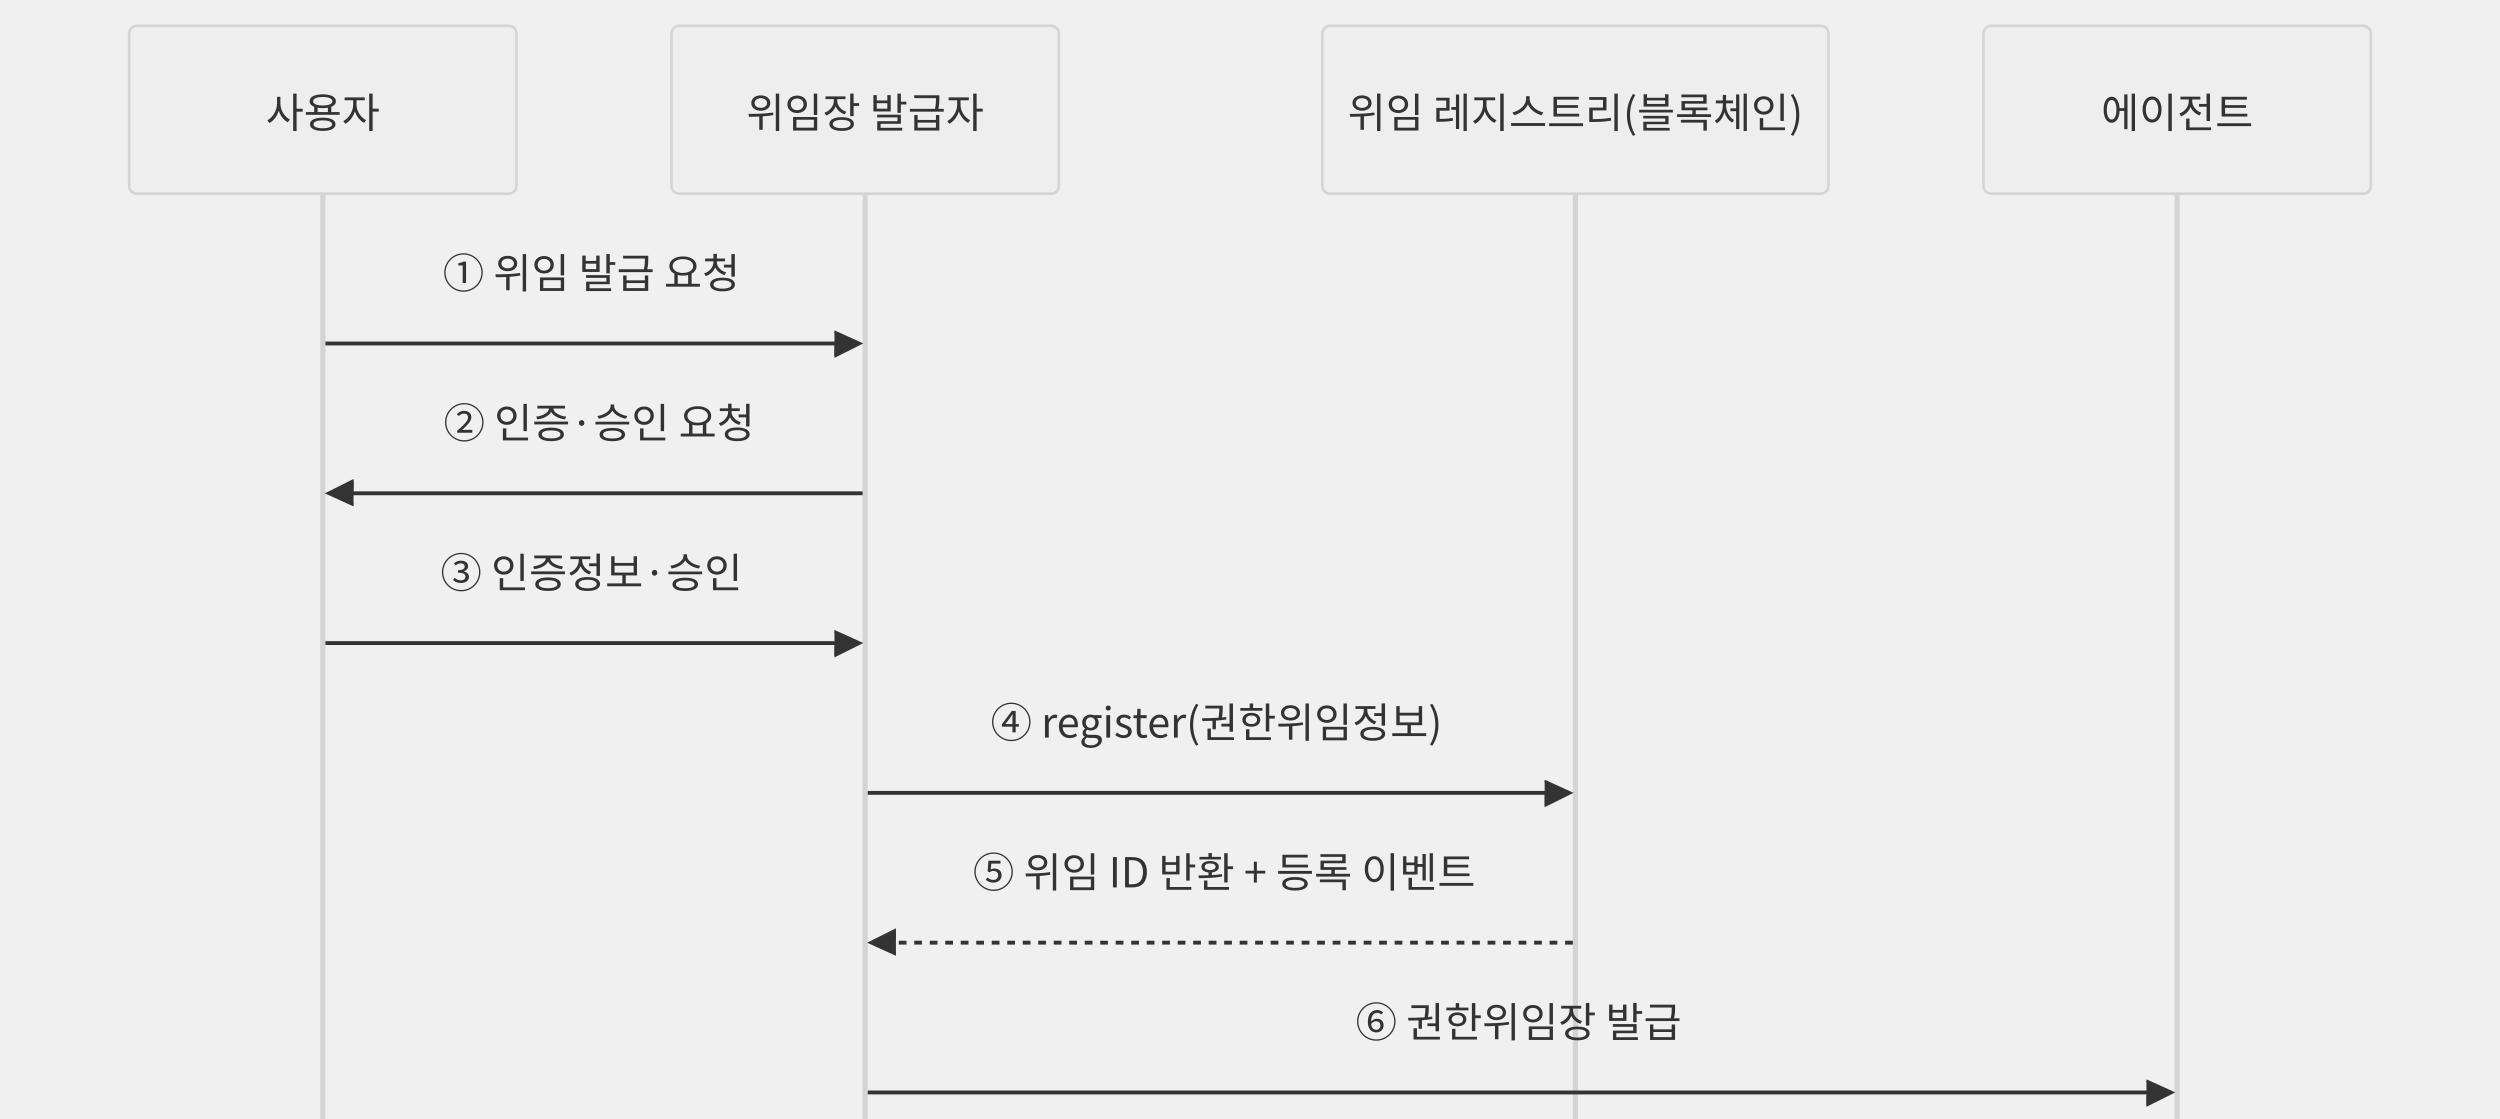
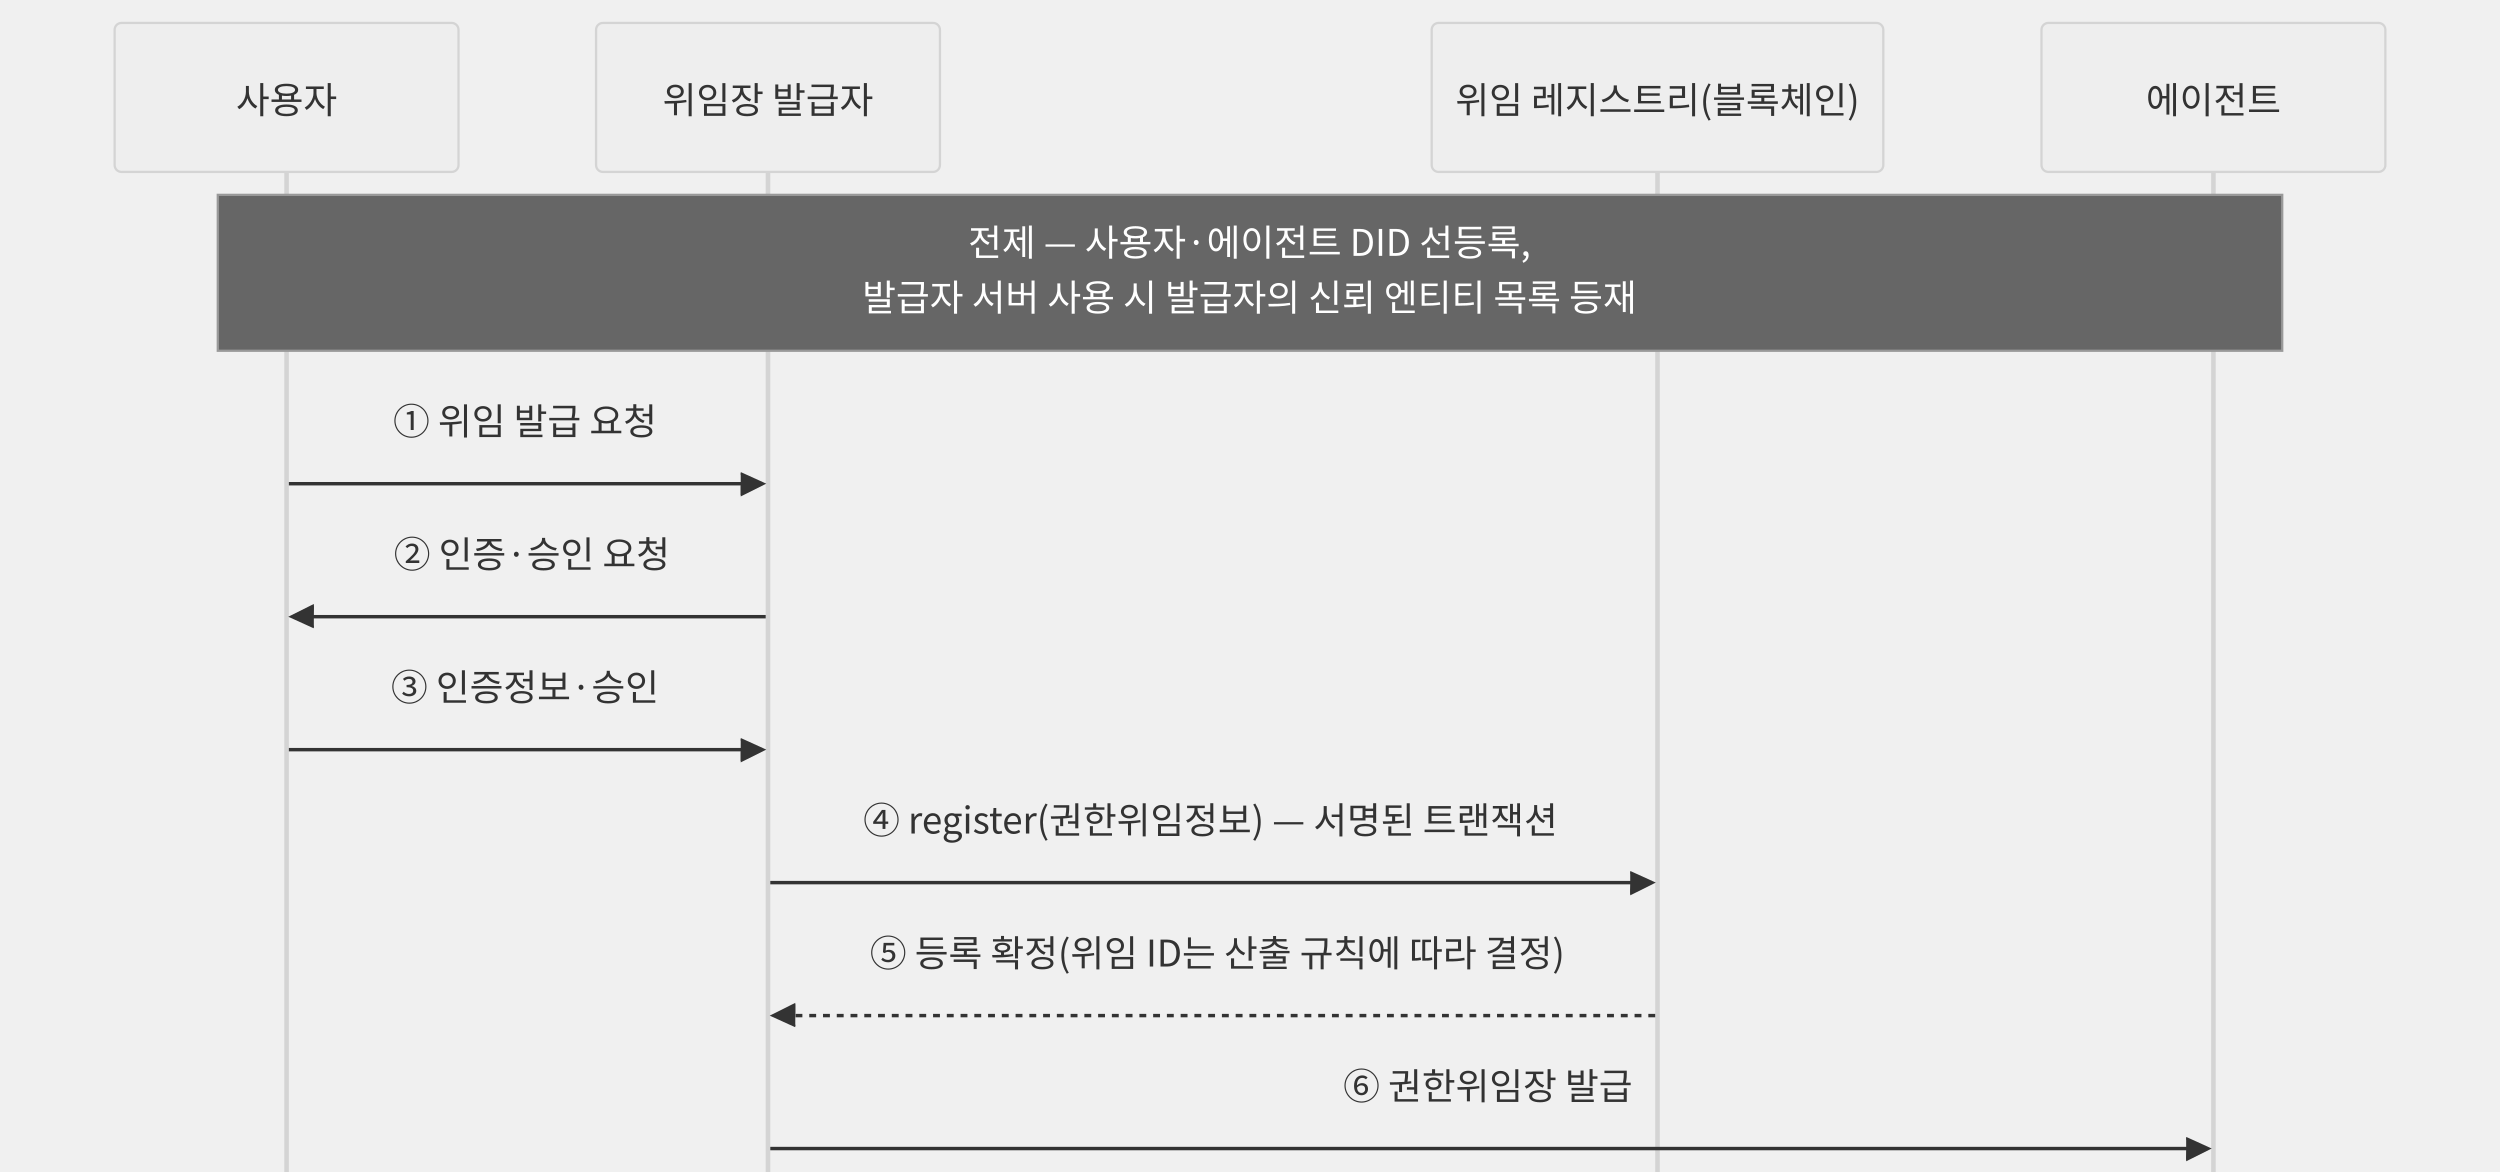
- <svg xmlns="http://www.w3.org/2000/svg" id="my-svg" width="100%" style="max-width: 968px; background-color: white;" viewBox="-50 -10 968 433" role="graphics-document document" aria-roledescription="sequence">
+ <svg xmlns="http://www.w3.org/2000/svg" id="my-svg" width="100%" style="max-width: 1090.5px; background-color: white;" viewBox="-50 -10 1090.5 511" role="graphics-document document" aria-roledescription="sequence">
  <g>
-     <line id="actor3" x1="793" y1="65" x2="793" y2="2000" class="actor-line 200" stroke-width="0.5px" stroke="#999" name="AG" data-et="life-line" data-id="AG" />
+     <line id="actor3" x1="915.5" y1="65" x2="915.5" y2="2000" class="actor-line 200" stroke-width="0.5px" stroke="#999" name="AG" data-et="life-line" data-id="AG" />
    <g id="root-3" data-et="participant" data-type="participant" data-id="AG">
-       <rect x="718" y="0" fill="#eaeaea" stroke="#666" width="150" height="65" name="AG" rx="3" ry="3" class="actor actor-top" />
-       <text x="793" y="32.5" dominant-baseline="central" alignment-baseline="central" class="actor actor-box" style="text-anchor: middle; font-size: 16px; font-weight: 400; font-family: &quot;Noto Sans CJK KR&quot;, sans-serif;">
-         <tspan x="793" dy="0">에이전트</tspan>
+       <rect x="840.5" y="0" fill="#eaeaea" stroke="#666" width="150" height="65" name="AG" rx="3" ry="3" class="actor actor-top" />
+       <text x="915.5" y="32.5" dominant-baseline="central" alignment-baseline="central" class="actor actor-box" style="text-anchor: middle; font-size: 16px; font-weight: 400; font-family: &quot;Noto Sans CJK KR&quot;, sans-serif;">
+         <tspan x="915.5" dy="0">에이전트</tspan>
      </text>
    </g>
  </g>
  <g>
-     <line id="actor2" x1="560" y1="65" x2="560" y2="2000" class="actor-line 200" stroke-width="0.5px" stroke="#999" name="REG" data-et="life-line" data-id="REG" />
+     <line id="actor2" x1="673" y1="65" x2="673" y2="2000" class="actor-line 200" stroke-width="0.5px" stroke="#999" name="REG" data-et="life-line" data-id="REG" />
    <g id="root-2" data-et="participant" data-type="participant" data-id="REG">
-       <rect x="462" y="0" fill="#eaeaea" stroke="#666" width="196" height="65" name="REG" rx="3" ry="3" class="actor actor-top" />
-       <text x="560" y="32.5" dominant-baseline="central" alignment-baseline="central" class="actor actor-box" style="text-anchor: middle; font-size: 16px; font-weight: 400; font-family: &quot;Noto Sans CJK KR&quot;, sans-serif;">
-         <tspan x="560" dy="0">위임 레지스트리(블록체인)</tspan>
+       <rect x="574.5" y="0" fill="#eaeaea" stroke="#666" width="197" height="65" name="REG" rx="3" ry="3" class="actor actor-top" />
+       <text x="673" y="32.5" dominant-baseline="central" alignment-baseline="central" class="actor actor-box" style="text-anchor: middle; font-size: 16px; font-weight: 400; font-family: &quot;Noto Sans CJK KR&quot;, sans-serif;">
+         <tspan x="673" dy="0">위임 레지스트리(블록체인)</tspan>
      </text>
    </g>
  </g>
  <g>
    <line id="actor1" x1="285" y1="65" x2="285" y2="2000" class="actor-line 200" stroke-width="0.5px" stroke="#999" name="ISS" data-et="life-line" data-id="ISS" />
    <g id="root-1" data-et="participant" data-type="participant" data-id="ISS">
      <rect x="210" y="0" fill="#eaeaea" stroke="#666" width="150" height="65" name="ISS" rx="3" ry="3" class="actor actor-top" />
      <text x="285" y="32.5" dominant-baseline="central" alignment-baseline="central" class="actor actor-box" style="text-anchor: middle; font-size: 16px; font-weight: 400; font-family: &quot;Noto Sans CJK KR&quot;, sans-serif;">
        <tspan x="285" dy="0">위임장 발급자</tspan>
      </text>
    </g>
  </g>
  <g>
    <line id="actor0" x1="75" y1="65" x2="75" y2="2000" class="actor-line 200" stroke-width="0.5px" stroke="#999" name="U" data-et="life-line" data-id="U" />
    <g id="root-0" data-et="participant" data-type="participant" data-id="U">
      <rect x="0" y="0" fill="#eaeaea" stroke="#666" width="150" height="65" name="U" rx="3" ry="3" class="actor actor-top" />
      <text x="75" y="32.5" dominant-baseline="central" alignment-baseline="central" class="actor actor-box" style="text-anchor: middle; font-size: 16px; font-weight: 400; font-family: &quot;Noto Sans CJK KR&quot;, sans-serif;">
        <tspan x="75" dy="0">사용자</tspan>
      </text>
    </g>
  </g>
-   <style>#my-svg{font-family:Noto Sans CJK KR,sans-serif;font-size:15px;fill:#000000;}@keyframes edge-animation-frame{from{stroke-dashoffset:0;}}@keyframes dash{to{stroke-dashoffset:0;}}#my-svg .edge-animation-slow{stroke-dasharray:9,5!important;stroke-dashoffset:900;animation:dash 50s linear infinite;stroke-linecap:round;}#my-svg .edge-animation-fast{stroke-dasharray:9,5!important;stroke-dashoffset:900;animation:dash 20s linear infinite;stroke-linecap:round;}#my-svg .error-icon{fill:#552222;}#my-svg .error-text{fill:#552222;stroke:#552222;}#my-svg .edge-thickness-normal{stroke-width:1px;}#my-svg .edge-thickness-thick{stroke-width:3.5px;}#my-svg .edge-pattern-solid{stroke-dasharray:0;}#my-svg .edge-thickness-invisible{stroke-width:0;fill:none;}#my-svg .edge-pattern-dashed{stroke-dasharray:3;}#my-svg .edge-pattern-dotted{stroke-dasharray:2;}#my-svg .marker{fill:#333333;stroke:#333333;}#my-svg .marker.cross{stroke:#333333;}#my-svg svg{font-family:Noto Sans CJK KR,sans-serif;font-size:15px;}#my-svg p{margin:0;}#my-svg .actor{stroke:hsl(0, 0%, 83%);fill:#eee;stroke-width:1;}#my-svg rect.actor.outer-path[data-look="neo"]{filter:drop-shadow( 1px 2px 2px rgba(185,185,185,1));}#my-svg rect.note[data-look="neo"]{stroke:#999;fill:#666;filter:drop-shadow( 1px 2px 2px rgba(185,185,185,1));}#my-svg text.actor&gt;tspan{fill:#333;stroke:none;}#my-svg .actor-line{stroke:hsl(0, 0%, 83%);}#my-svg .innerArc{stroke-width:1.5;stroke-dasharray:none;}#my-svg .messageLine0{stroke-width:1.5;stroke-dasharray:none;stroke:#333;}#my-svg .messageLine1{stroke-width:1.5;stroke-dasharray:2,2;stroke:#333;}#my-svg [id$="-arrowhead"] path{fill:#333;stroke:#333;}#my-svg .sequenceNumber{fill:white;}#my-svg [id$="-sequencenumber"]{fill:#333;}#my-svg [id$="-crosshead"] path{fill:#333;stroke:#333;}#my-svg .messageText{fill:#333;stroke:none;}#my-svg .labelBox{stroke:hsl(0, 0%, 83%);fill:#eee;filter:none;}#my-svg .labelText,#my-svg .labelText&gt;tspan{fill:#333;stroke:none;}#my-svg .loopText,#my-svg .loopText&gt;tspan{fill:#333;stroke:none;}#my-svg .sectionTitle,#my-svg .sectionTitle&gt;tspan{fill:#333;stroke:none;}#my-svg .loopLine{stroke-width:2px;stroke-dasharray:2,2;stroke:hsl(0, 0%, 83%);fill:hsl(0, 0%, 83%);}#my-svg .note{stroke:#999;fill:#666;}#my-svg .noteText,#my-svg .noteText&gt;tspan{fill:#fff;stroke:none;font-weight:normal;}#my-svg .activation0{fill:#f4f4f4;stroke:#666;}#my-svg .activation1{fill:#f4f4f4;stroke:#666;}#my-svg .activation2{fill:#f4f4f4;stroke:#666;}#my-svg .actorPopupMenu{position:absolute;}#my-svg .actorPopupMenuPanel{position:absolute;fill:#eee;box-shadow:0px 8px 16px 0px rgba(0,0,0,0.2);filter:drop-shadow(3px 5px 2px rgb(0 0 0 / 0.4));}#my-svg .actor-man circle,#my-svg line{fill:#eee;stroke-width:2px;}#my-svg g rect.rect{filter:drop-shadow( 1px 2px 2px rgba(185,185,185,1));stroke:#999;}#my-svg .node .neo-node{stroke:#999;}#my-svg [data-look="neo"].node rect,#my-svg [data-look="neo"].cluster rect,#my-svg [data-look="neo"].node polygon{stroke:url(#my-svg-gradient);filter:drop-shadow( 1px 2px 2px rgba(185,185,185,1));}#my-svg [data-look="neo"].node path{stroke:url(#my-svg-gradient);stroke-width:1px;}#my-svg [data-look="neo"].node .outer-path{filter:drop-shadow( 1px 2px 2px rgba(185,185,185,1));}#my-svg [data-look="neo"].node .neo-line path{stroke:#999;filter:none;}#my-svg [data-look="neo"].node circle{stroke:url(#my-svg-gradient);filter:drop-shadow( 1px 2px 2px rgba(185,185,185,1));}#my-svg [data-look="neo"].node circle .state-start{fill:#000000;}#my-svg [data-look="neo"].icon-shape .icon{fill:url(#my-svg-gradient);filter:drop-shadow( 1px 2px 2px rgba(185,185,185,1));}#my-svg [data-look="neo"].icon-shape .icon-neo path{stroke:url(#my-svg-gradient);filter:drop-shadow( 1px 2px 2px rgba(185,185,185,1));}#my-svg :root{--mermaid-font-family:Noto Sans CJK KR,sans-serif;}</style>
+   <style>#my-svg{font-family:Noto Sans CJK KR,sans-serif;font-size:15px;fill:#000000;}@keyframes edge-animation-frame{from{stroke-dashoffset:0;}}@keyframes dash{to{stroke-dashoffset:0;}}#my-svg .edge-animation-slow{stroke-dasharray:9,5!important;stroke-dashoffset:900;animation:dash 50s linear infinite;stroke-linecap:round;}#my-svg .edge-animation-fast{stroke-dasharray:9,5!important;stroke-dashoffset:900;animation:dash 20s linear infinite;stroke-linecap:round;}#my-svg .error-icon{fill:#552222;}#my-svg .error-text{fill:#552222;stroke:#552222;}#my-svg .edge-thickness-normal{stroke-width:1px;}#my-svg .edge-thickness-thick{stroke-width:3.5px;}#my-svg .edge-pattern-solid{stroke-dasharray:0;}#my-svg .edge-thickness-invisible{stroke-width:0;fill:none;}#my-svg .edge-pattern-dashed{stroke-dasharray:3;}#my-svg .edge-pattern-dotted{stroke-dasharray:2;}#my-svg .marker{fill:#333333;stroke:#333333;}#my-svg .marker.cross{stroke:#333333;}#my-svg svg{font-family:Noto Sans CJK KR,sans-serif;font-size:15px;}#my-svg p{margin:0;}#my-svg .actor{stroke:hsl(0, 0%, 83%);fill:#eee;stroke-width:1;}#my-svg rect.actor.outer-path[data-look="neo"]{filter:drop-shadow( 1px 2px 2px rgba(185,185,185,1));}#my-svg rect.note[data-look="neo"]{stroke:#999;fill:#666;filter:drop-shadow( 1px 2px 2px rgba(185,185,185,1));}#my-svg text.actor&gt;tspan{fill:#333;stroke:none;}#my-svg .actor-line{stroke:hsl(0, 0%, 83%);}#my-svg .innerArc{stroke-width:1.5;stroke-dasharray:none;}#my-svg .messageLine0{stroke-width:1.5;stroke-dasharray:none;stroke:#333;}#my-svg .messageLine1{stroke-width:1.5;stroke-dasharray:2,2;stroke:#333;}#my-svg [id$="-arrowhead"] path{fill:#333;stroke:#333;}#my-svg .sequenceNumber{fill:white;}#my-svg [id$="-sequencenumber"]{fill:#333;}#my-svg [id$="-crosshead"] path{fill:#333;stroke:#333;}#my-svg .messageText{fill:#333;stroke:none;}#my-svg .labelBox{stroke:hsl(0, 0%, 83%);fill:#eee;filter:none;}#my-svg .labelText,#my-svg .labelText&gt;tspan{fill:#333;stroke:none;}#my-svg .loopText,#my-svg .loopText&gt;tspan{fill:#333;stroke:none;}#my-svg .sectionTitle,#my-svg .sectionTitle&gt;tspan{fill:#333;stroke:none;}#my-svg .loopLine{stroke-width:2px;stroke-dasharray:2,2;stroke:hsl(0, 0%, 83%);fill:hsl(0, 0%, 83%);}#my-svg .note{stroke:#999;fill:#666;}#my-svg .noteText,#my-svg .noteText&gt;tspan{fill:#fff;stroke:none;font-weight:normal;}#my-svg .activation0{fill:#f4f4f4;stroke:#666;}#my-svg .activation1{fill:#f4f4f4;stroke:#666;}#my-svg .activation2{fill:#f4f4f4;stroke:#666;}#my-svg .actorPopupMenu{position:absolute;}#my-svg .actorPopupMenuPanel{position:absolute;fill:#eee;box-shadow:0px 8px 16px 0px rgba(0,0,0,0.2);filter:drop-shadow(3px 5px 2px rgb(0 0 0 / 0.4));}#my-svg .actor-man circle,#my-svg line{fill:#eee;stroke-width:2px;}#my-svg g rect.rect{filter:drop-shadow( 1px 2px 2px rgba(185,185,185,1));stroke:#999;}#my-svg .node .neo-node{stroke:#999;}#my-svg [data-look="neo"].node rect,#my-svg [data-look="neo"].cluster rect,#my-svg [data-look="neo"].node polygon{stroke:url(#my-svg-gradient);filter:drop-shadow( 1px 2px 2px rgba(185,185,185,1));}#my-svg [data-look="neo"].swimlane.cluster rect{filter:none;}#my-svg [data-look="neo"].node path{stroke:url(#my-svg-gradient);stroke-width:1px;}#my-svg [data-look="neo"].node .outer-path{filter:drop-shadow( 1px 2px 2px rgba(185,185,185,1));}#my-svg [data-look="neo"].node .neo-line path{stroke:#999;filter:none;}#my-svg [data-look="neo"].node circle{stroke:url(#my-svg-gradient);filter:drop-shadow( 1px 2px 2px rgba(185,185,185,1));}#my-svg [data-look="neo"].node circle .state-start{fill:#000000;}#my-svg [data-look="neo"].icon-shape .icon{fill:url(#my-svg-gradient);filter:drop-shadow( 1px 2px 2px rgba(185,185,185,1));}#my-svg [data-look="neo"].icon-shape .icon-neo path{stroke:url(#my-svg-gradient);filter:drop-shadow( 1px 2px 2px rgba(185,185,185,1));}#my-svg :root{--mermaid-font-family:Noto Sans CJK KR,sans-serif;}</style>
  <g />
  <defs>
    <symbol id="my-svg-computer" width="24" height="24">
      <path transform="scale(.5)" d="M2 2v13h20v-13h-20zm18 11h-16v-9h16v9zm-10.228 6l.466-1h3.524l.467 1h-4.457zm14.228 3h-24l2-6h2.104l-1.33 4h18.45l-1.297-4h2.073l2 6zm-5-10h-14v-7h14v7z" />
    </symbol>
  </defs>
  <defs>
    <symbol id="my-svg-database" fill-rule="evenodd" clip-rule="evenodd">
      <path transform="scale(.5)" d="M12.258.001l.256.004.255.005.253.008.251.01.249.012.247.015.246.016.242.019.241.02.239.023.236.024.233.027.231.028.229.031.225.032.223.034.22.036.217.038.214.04.211.041.208.043.205.045.201.046.198.048.194.05.191.051.187.053.183.054.18.056.175.057.172.059.168.06.163.061.16.063.155.064.15.066.074.033.073.033.071.034.07.034.069.035.068.035.067.035.066.035.064.036.064.036.062.036.06.036.06.037.058.037.058.037.055.038.055.038.053.038.052.038.051.039.05.039.048.039.047.039.045.04.044.04.043.04.041.04.04.041.039.041.037.041.036.041.034.041.033.042.032.042.03.042.029.042.027.042.026.043.024.043.023.043.021.043.02.043.018.044.017.043.015.044.013.044.012.044.011.045.009.044.007.045.006.045.004.045.002.045.001.045v17l-.001.045-.002.045-.004.045-.006.045-.007.045-.009.044-.011.045-.012.044-.013.044-.015.044-.017.043-.018.044-.02.043-.021.043-.023.043-.024.043-.026.043-.027.042-.029.042-.03.042-.032.042-.033.042-.034.041-.036.041-.037.041-.039.041-.04.041-.041.04-.043.04-.044.04-.045.04-.047.039-.048.039-.05.039-.051.039-.052.038-.053.038-.055.038-.055.038-.058.037-.058.037-.06.037-.06.036-.062.036-.064.036-.064.036-.066.035-.067.035-.068.035-.069.035-.07.034-.071.034-.073.033-.074.033-.15.066-.155.064-.16.063-.163.061-.168.06-.172.059-.175.057-.18.056-.183.054-.187.053-.191.051-.194.05-.198.048-.201.046-.205.045-.208.043-.211.041-.214.04-.217.038-.22.036-.223.034-.225.032-.229.031-.231.028-.233.027-.236.024-.239.023-.241.02-.242.019-.246.016-.247.015-.249.012-.251.01-.253.008-.255.005-.256.004-.258.001-.258-.001-.256-.004-.255-.005-.253-.008-.251-.01-.249-.012-.247-.015-.245-.016-.243-.019-.241-.02-.238-.023-.236-.024-.234-.027-.231-.028-.228-.031-.226-.032-.223-.034-.22-.036-.217-.038-.214-.04-.211-.041-.208-.043-.204-.045-.201-.046-.198-.048-.195-.05-.19-.051-.187-.053-.184-.054-.179-.056-.176-.057-.172-.059-.167-.06-.164-.061-.159-.063-.155-.064-.151-.066-.074-.033-.072-.033-.072-.034-.07-.034-.069-.035-.068-.035-.067-.035-.066-.035-.064-.036-.063-.036-.062-.036-.061-.036-.06-.037-.058-.037-.057-.037-.056-.038-.055-.038-.053-.038-.052-.038-.051-.039-.049-.039-.049-.039-.046-.039-.046-.04-.044-.04-.043-.04-.041-.04-.04-.041-.039-.041-.037-.041-.036-.041-.034-.041-.033-.042-.032-.042-.03-.042-.029-.042-.027-.042-.026-.043-.024-.043-.023-.043-.021-.043-.02-.043-.018-.044-.017-.043-.015-.044-.013-.044-.012-.044-.011-.045-.009-.044-.007-.045-.006-.045-.004-.045-.002-.045-.001-.045v-17l.001-.045.002-.045.004-.045.006-.045.007-.045.009-.044.011-.045.012-.044.013-.044.015-.044.017-.043.018-.044.02-.043.021-.043.023-.043.024-.043.026-.043.027-.042.029-.042.03-.042.032-.042.033-.042.034-.041.036-.041.037-.041.039-.041.04-.041.041-.04.043-.04.044-.04.046-.04.046-.039.049-.039.049-.039.051-.039.052-.038.053-.038.055-.038.056-.038.057-.037.058-.037.06-.037.061-.036.062-.036.063-.036.064-.036.066-.035.067-.035.068-.035.069-.035.07-.034.072-.034.072-.033.074-.033.151-.066.155-.064.159-.063.164-.061.167-.06.172-.059.176-.057.179-.056.184-.054.187-.053.19-.051.195-.05.198-.048.201-.046.204-.045.208-.043.211-.041.214-.04.217-.038.22-.036.223-.034.226-.032.228-.031.231-.028.234-.027.236-.024.238-.023.241-.02.243-.019.245-.016.247-.015.249-.012.251-.01.253-.008.255-.005.256-.004.258-.001.258.001zm-9.258 20.499v.01l.001.021.003.021.004.022.005.021.006.022.007.022.009.023.01.022.011.023.012.023.013.023.015.023.016.024.017.023.018.024.019.024.021.024.022.025.023.024.024.025.052.049.056.05.061.051.066.051.07.051.075.051.079.052.084.052.088.052.092.052.097.052.102.051.105.052.11.052.114.051.119.051.123.051.127.05.131.05.135.05.139.048.144.049.147.047.152.047.155.047.16.045.163.045.167.043.171.043.176.041.178.041.183.039.187.039.19.037.194.035.197.035.202.033.204.031.209.03.212.029.216.027.219.025.222.024.226.021.23.02.233.018.236.016.24.015.243.012.246.01.249.008.253.005.256.004.259.001.26-.001.257-.004.254-.005.25-.008.247-.011.244-.012.241-.014.237-.016.233-.018.231-.021.226-.021.224-.024.22-.026.216-.027.212-.028.21-.031.205-.031.202-.034.198-.034.194-.036.191-.037.187-.039.183-.04.179-.04.175-.042.172-.043.168-.044.163-.045.16-.046.155-.046.152-.047.148-.048.143-.049.139-.049.136-.05.131-.05.126-.05.123-.051.118-.052.114-.051.11-.052.106-.052.101-.052.096-.052.092-.052.088-.053.083-.051.079-.052.074-.052.07-.051.065-.051.06-.051.056-.05.051-.05.023-.024.023-.025.021-.024.02-.024.019-.024.018-.024.017-.024.015-.023.014-.024.013-.023.012-.023.01-.023.01-.022.008-.022.006-.022.006-.022.004-.022.004-.021.001-.021.001-.021v-4.127l-.077.055-.08.053-.083.054-.085.053-.087.052-.09.052-.093.051-.095.05-.097.05-.1.049-.102.049-.105.048-.106.047-.109.047-.111.046-.114.045-.115.045-.118.044-.12.043-.122.042-.124.042-.126.041-.128.04-.13.04-.132.038-.134.038-.135.037-.138.037-.139.035-.142.035-.143.034-.144.033-.147.032-.148.031-.15.03-.151.03-.153.029-.154.027-.156.027-.158.026-.159.025-.161.024-.162.023-.163.022-.165.021-.166.02-.167.019-.169.018-.169.017-.171.016-.173.015-.173.014-.175.013-.175.012-.177.011-.178.01-.179.008-.179.008-.181.006-.182.005-.182.004-.184.003-.184.002h-.37l-.184-.002-.184-.003-.182-.004-.182-.005-.181-.006-.179-.008-.179-.008-.178-.01-.176-.011-.176-.012-.175-.013-.173-.014-.172-.015-.171-.016-.17-.017-.169-.018-.167-.019-.166-.02-.165-.021-.163-.022-.162-.023-.161-.024-.159-.025-.157-.026-.156-.027-.155-.027-.153-.029-.151-.03-.15-.03-.148-.031-.146-.032-.145-.033-.143-.034-.141-.035-.14-.035-.137-.037-.136-.037-.134-.038-.132-.038-.13-.04-.128-.04-.126-.041-.124-.042-.122-.042-.12-.044-.117-.043-.116-.045-.113-.045-.112-.046-.109-.047-.106-.047-.105-.048-.102-.049-.1-.049-.097-.05-.095-.05-.093-.052-.09-.051-.087-.052-.085-.053-.083-.054-.08-.054-.077-.054v4.127zm0-5.654v.011l.001.021.003.021.004.021.005.022.006.022.007.022.009.022.01.022.011.023.012.023.013.023.015.024.016.023.017.024.018.024.019.024.021.024.022.024.023.025.024.024.052.05.056.05.061.05.066.051.07.051.075.052.079.051.084.052.088.052.092.052.097.052.102.052.105.052.11.051.114.051.119.052.123.05.127.051.131.05.135.049.139.049.144.048.147.048.152.047.155.046.16.045.163.045.167.044.171.042.176.042.178.04.183.04.187.038.19.037.194.036.197.034.202.033.204.032.209.03.212.028.216.027.219.025.222.024.226.022.23.02.233.018.236.016.24.014.243.012.246.01.249.008.253.006.256.003.259.001.26-.001.257-.003.254-.006.25-.008.247-.01.244-.012.241-.015.237-.016.233-.018.231-.02.226-.022.224-.024.22-.025.216-.027.212-.029.21-.03.205-.032.202-.033.198-.035.194-.036.191-.037.187-.039.183-.039.179-.041.175-.042.172-.043.168-.044.163-.045.16-.045.155-.047.152-.047.148-.048.143-.048.139-.05.136-.049.131-.05.126-.051.123-.051.118-.051.114-.052.11-.052.106-.052.101-.052.096-.052.092-.052.088-.052.083-.052.079-.052.074-.051.07-.052.065-.051.06-.05.056-.051.051-.049.023-.025.023-.024.021-.025.02-.024.019-.024.018-.024.017-.024.015-.023.014-.023.013-.024.012-.022.01-.023.01-.023.008-.022.006-.022.006-.022.004-.021.004-.022.001-.021.001-.021v-4.139l-.077.054-.08.054-.083.054-.085.052-.087.053-.09.051-.093.051-.095.051-.097.05-.1.049-.102.049-.105.048-.106.047-.109.047-.111.046-.114.045-.115.044-.118.044-.12.044-.122.042-.124.042-.126.041-.128.04-.13.039-.132.039-.134.038-.135.037-.138.036-.139.036-.142.035-.143.033-.144.033-.147.033-.148.031-.15.03-.151.03-.153.028-.154.028-.156.027-.158.026-.159.025-.161.024-.162.023-.163.022-.165.021-.166.02-.167.019-.169.018-.169.017-.171.016-.173.015-.173.014-.175.013-.175.012-.177.011-.178.009-.179.009-.179.007-.181.007-.182.005-.182.004-.184.003-.184.002h-.37l-.184-.002-.184-.003-.182-.004-.182-.005-.181-.007-.179-.007-.179-.009-.178-.009-.176-.011-.176-.012-.175-.013-.173-.014-.172-.015-.171-.016-.17-.017-.169-.018-.167-.019-.166-.02-.165-.021-.163-.022-.162-.023-.161-.024-.159-.025-.157-.026-.156-.027-.155-.028-.153-.028-.151-.03-.15-.03-.148-.031-.146-.033-.145-.033-.143-.033-.141-.035-.14-.036-.137-.036-.136-.037-.134-.038-.132-.039-.13-.039-.128-.04-.126-.041-.124-.042-.122-.043-.12-.043-.117-.044-.116-.044-.113-.046-.112-.046-.109-.046-.106-.047-.105-.048-.102-.049-.1-.049-.097-.05-.095-.051-.093-.051-.09-.051-.087-.053-.085-.052-.083-.054-.08-.054-.077-.054v4.139zm0-5.666v.011l.001.02.003.022.004.021.005.022.006.021.007.022.009.023.01.022.011.023.012.023.013.023.015.023.016.024.017.024.018.023.019.024.021.025.022.024.023.024.024.025.052.05.056.05.061.05.066.051.07.051.075.052.079.051.084.052.088.052.092.052.097.052.102.052.105.051.11.052.114.051.119.051.123.051.127.05.131.05.135.05.139.049.144.048.147.048.152.047.155.046.16.045.163.045.167.043.171.043.176.042.178.04.183.04.187.038.19.037.194.036.197.034.202.033.204.032.209.03.212.028.216.027.219.025.222.024.226.021.23.02.233.018.236.017.24.014.243.012.246.01.249.008.253.006.256.003.259.001.26-.001.257-.003.254-.006.25-.008.247-.01.244-.013.241-.014.237-.016.233-.018.231-.02.226-.022.224-.024.22-.025.216-.027.212-.029.21-.03.205-.032.202-.033.198-.035.194-.036.191-.037.187-.039.183-.039.179-.041.175-.042.172-.043.168-.044.163-.045.16-.045.155-.047.152-.047.148-.048.143-.049.139-.049.136-.049.131-.051.126-.05.123-.051.118-.052.114-.051.11-.052.106-.052.101-.052.096-.052.092-.052.088-.052.083-.052.079-.052.074-.052.07-.051.065-.051.06-.051.056-.05.051-.049.023-.025.023-.025.021-.024.02-.024.019-.024.018-.024.017-.024.015-.023.014-.024.013-.023.012-.023.01-.022.01-.023.008-.022.006-.022.006-.022.004-.022.004-.021.001-.021.001-.021v-4.153l-.077.054-.08.054-.083.053-.085.053-.087.053-.09.051-.093.051-.095.051-.097.05-.1.049-.102.048-.105.048-.106.048-.109.046-.111.046-.114.046-.115.044-.118.044-.12.043-.122.043-.124.042-.126.041-.128.04-.13.039-.132.039-.134.038-.135.037-.138.036-.139.036-.142.034-.143.034-.144.033-.147.032-.148.032-.15.03-.151.03-.153.028-.154.028-.156.027-.158.026-.159.024-.161.024-.162.023-.163.023-.165.021-.166.02-.167.019-.169.018-.169.017-.171.016-.173.015-.173.014-.175.013-.175.012-.177.01-.178.01-.179.009-.179.007-.181.006-.182.006-.182.004-.184.003-.184.001-.185.001-.185-.001-.184-.001-.184-.003-.182-.004-.182-.006-.181-.006-.179-.007-.179-.009-.178-.01-.176-.01-.176-.012-.175-.013-.173-.014-.172-.015-.171-.016-.17-.017-.169-.018-.167-.019-.166-.02-.165-.021-.163-.023-.162-.023-.161-.024-.159-.024-.157-.026-.156-.027-.155-.028-.153-.028-.151-.03-.15-.03-.148-.032-.146-.032-.145-.033-.143-.034-.141-.034-.14-.036-.137-.036-.136-.037-.134-.038-.132-.039-.13-.039-.128-.041-.126-.041-.124-.041-.122-.043-.12-.043-.117-.044-.116-.044-.113-.046-.112-.046-.109-.046-.106-.048-.105-.048-.102-.048-.1-.05-.097-.049-.095-.051-.093-.051-.09-.052-.087-.052-.085-.053-.083-.053-.08-.054-.077-.054v4.153zm8.74-8.179l-.257.004-.254.005-.25.008-.247.011-.244.012-.241.014-.237.016-.233.018-.231.021-.226.022-.224.023-.22.026-.216.027-.212.028-.21.031-.205.032-.202.033-.198.034-.194.036-.191.038-.187.038-.183.04-.179.041-.175.042-.172.043-.168.043-.163.045-.16.046-.155.046-.152.048-.148.048-.143.048-.139.049-.136.05-.131.05-.126.051-.123.051-.118.051-.114.052-.11.052-.106.052-.101.052-.096.052-.092.052-.088.052-.083.052-.079.052-.074.051-.07.052-.065.051-.06.05-.056.05-.051.05-.023.025-.023.024-.021.024-.02.025-.019.024-.018.024-.017.023-.015.024-.014.023-.013.023-.012.023-.01.023-.01.022-.008.022-.006.023-.006.021-.004.022-.004.021-.001.021-.001.021.001.021.001.021.004.021.004.022.006.021.006.023.008.022.01.022.01.023.012.023.013.023.014.023.015.024.017.023.018.024.019.024.02.025.021.024.023.024.023.025.051.05.056.05.06.05.065.051.07.052.074.051.079.052.083.052.088.052.092.052.096.052.101.052.106.052.11.052.114.052.118.051.123.051.126.051.131.05.136.05.139.049.143.048.148.048.152.048.155.046.16.046.163.045.168.043.172.043.175.042.179.041.183.04.187.038.191.038.194.036.198.034.202.033.205.032.21.031.212.028.216.027.22.026.224.023.226.022.231.021.233.018.237.016.241.014.244.012.247.011.25.008.254.005.257.004.26.001.26-.001.257-.004.254-.005.25-.008.247-.011.244-.012.241-.014.237-.016.233-.018.231-.021.226-.022.224-.023.22-.026.216-.027.212-.028.21-.031.205-.032.202-.033.198-.034.194-.036.191-.038.187-.038.183-.04.179-.041.175-.042.172-.043.168-.043.163-.045.16-.046.155-.046.152-.048.148-.048.143-.048.139-.049.136-.05.131-.05.126-.051.123-.051.118-.051.114-.052.11-.052.106-.052.101-.052.096-.052.092-.052.088-.052.083-.052.079-.052.074-.051.07-.052.065-.051.06-.05.056-.05.051-.05.023-.025.023-.024.021-.024.02-.025.019-.024.018-.024.017-.023.015-.024.014-.023.013-.023.012-.023.01-.023.01-.022.008-.022.006-.023.006-.021.004-.022.004-.021.001-.021.001-.021-.001-.021-.001-.021-.004-.021-.004-.022-.006-.021-.006-.023-.008-.022-.01-.022-.01-.023-.012-.023-.013-.023-.014-.023-.015-.024-.017-.023-.018-.024-.019-.024-.02-.025-.021-.024-.023-.024-.023-.025-.051-.05-.056-.05-.06-.05-.065-.051-.07-.052-.074-.051-.079-.052-.083-.052-.088-.052-.092-.052-.096-.052-.101-.052-.106-.052-.11-.052-.114-.052-.118-.051-.123-.051-.126-.051-.131-.05-.136-.05-.139-.049-.143-.048-.148-.048-.152-.048-.155-.046-.16-.046-.163-.045-.168-.043-.172-.043-.175-.042-.179-.041-.183-.04-.187-.038-.191-.038-.194-.036-.198-.034-.202-.033-.205-.032-.21-.031-.212-.028-.216-.027-.22-.026-.224-.023-.226-.022-.231-.021-.233-.018-.237-.016-.241-.014-.244-.012-.247-.011-.25-.008-.254-.005-.257-.004-.26-.001-.26.001z" />
    </symbol>
  </defs>
  <defs>
    <symbol id="my-svg-clock" width="24" height="24">
      <path transform="scale(.5)" d="M12 2c5.514 0 10 4.486 10 10s-4.486 10-10 10-10-4.486-10-10 4.486-10 10-10zm0-2c-6.627 0-12 5.373-12 12s5.373 12 12 12 12-5.373 12-12-5.373-12-12-12zm5.848 12.459c.202.038.202.333.001.372-1.907.361-6.045 1.111-6.547 1.111-.719 0-1.301-.582-1.301-1.301 0-.512.77-5.447 1.125-7.445.034-.192.312-.181.343.014l.985 6.238 5.394 1.011z" />
    </symbol>
  </defs>
  <defs>
    <marker id="my-svg-arrowhead" refX="7.9" refY="5" markerUnits="userSpaceOnUse" markerWidth="12" markerHeight="12" orient="auto-start-reverse">
      <path d="M -1 0 L 10 5 L 0 10 z" />
    </marker>
  </defs>
  <defs>
    <marker id="my-svg-crosshead" markerWidth="15" markerHeight="8" orient="auto" refX="4" refY="4.5">
      <path fill="none" stroke="#000000" stroke-width="1pt" d="M 1,2 L 6,7 M 6,2 L 1,7" style="stroke-dasharray: 0, 0;" />
    </marker>
  </defs>
  <defs>
    <marker id="my-svg-filled-head" refX="15.5" refY="7" markerWidth="20" markerHeight="28" orient="auto">
      <path d="M 18,7 L9,13 L14,7 L9,1 Z" />
    </marker>
  </defs>
  <defs>
    <marker id="my-svg-sequencenumber" refX="15" refY="15" markerWidth="60" markerHeight="40" orient="auto">
      <circle cx="15" cy="15" r="6" />
    </marker>
  </defs>
  <defs>
    <marker id="my-svg-solidTopArrowHead" refX="7.9" refY="7.25" markerUnits="userSpaceOnUse" markerWidth="12" markerHeight="12" orient="auto-start-reverse">
      <path d="M 0 0 L 10 8 L 0 8 z" />
    </marker>
  </defs>
  <defs>
    <marker id="my-svg-solidBottomArrowHead" refX="7.9" refY="0.75" markerUnits="userSpaceOnUse" markerWidth="12" markerHeight="12" orient="auto-start-reverse">
      <path d="M 0 0 L 10 0 L 0 8 z" />
    </marker>
  </defs>
  <defs>
    <marker id="my-svg-stickTopArrowHead" refX="7.5" refY="7" markerUnits="userSpaceOnUse" markerWidth="12" markerHeight="12" orient="auto-start-reverse">
      <path d="M 0 0 L 7 7" stroke="black" stroke-width="1.5" fill="none" />
    </marker>
  </defs>
  <defs>
    <marker id="my-svg-stickBottomArrowHead" refX="7.5" refY="0" markerUnits="userSpaceOnUse" markerWidth="12" markerHeight="12" orient="auto-start-reverse">
      <path d="M 0 7 L 7 0" stroke="black" stroke-width="1.5" fill="none" />
    </marker>
  </defs>
-   <text x="179" y="80" text-anchor="middle" dominant-baseline="middle" alignment-baseline="middle" class="messageText" dy="1em" style="font-family: &quot;Noto Sans CJK KR&quot;, sans-serif; font-size: 16px; font-weight: 400;">① 위임 발급 요청</text>
-   <line x1="76" y1="123" x2="281" y2="123" class="messageLine0" data-et="message" data-id="i0" data-from="U" data-to="ISS" stroke-width="2" stroke="none" marker-end="url(#my-svg-arrowhead)" style="fill: none;" />
-   <text x="182" y="138" text-anchor="middle" dominant-baseline="middle" alignment-baseline="middle" class="messageText" dy="1em" style="font-family: &quot;Noto Sans CJK KR&quot;, sans-serif; font-size: 16px; font-weight: 400;">② 인증·승인 요청</text>
-   <line x1="284" y1="181" x2="79" y2="181" class="messageLine0" data-et="message" data-id="i1" data-from="ISS" data-to="U" stroke-width="2" stroke="none" marker-end="url(#my-svg-arrowhead)" style="fill: none;" />
-   <text x="179" y="196" text-anchor="middle" dominant-baseline="middle" alignment-baseline="middle" class="messageText" dy="1em" style="font-family: &quot;Noto Sans CJK KR&quot;, sans-serif; font-size: 16px; font-weight: 400;">③ 인증정보·승인</text>
-   <line x1="76" y1="239" x2="281" y2="239" class="messageLine0" data-et="message" data-id="i2" data-from="U" data-to="ISS" stroke-width="2" stroke="none" marker-end="url(#my-svg-arrowhead)" style="fill: none;" />
-   <text x="421" y="254" text-anchor="middle" dominant-baseline="middle" alignment-baseline="middle" class="messageText" dy="1em" style="font-family: &quot;Noto Sans CJK KR&quot;, sans-serif; font-size: 16px; font-weight: 400;">④ register(권한위임정보)</text>
-   <line x1="286" y1="297" x2="556" y2="297" class="messageLine0" data-et="message" data-id="i3" data-from="ISS" data-to="REG" stroke-width="2" stroke="none" marker-end="url(#my-svg-arrowhead)" style="fill: none;" />
-   <text x="424" y="312" text-anchor="middle" dominant-baseline="middle" alignment-baseline="middle" class="messageText" dy="1em" style="font-family: &quot;Noto Sans CJK KR&quot;, sans-serif; font-size: 16px; font-weight: 400;">⑤ 위임 ID 반환 + 등록 이벤트</text>
-   <line x1="559" y1="355" x2="289" y2="355" class="messageLine1" data-et="message" data-id="i4" data-from="REG" data-to="ISS" stroke-width="2" stroke="none" marker-end="url(#my-svg-arrowhead)" style="stroke-dasharray: 3, 3; fill: none;" />
-   <text x="538" y="370" text-anchor="middle" dominant-baseline="middle" alignment-baseline="middle" class="messageText" dy="1em" style="font-family: &quot;Noto Sans CJK KR&quot;, sans-serif; font-size: 16px; font-weight: 400;">⑥ 권한위임장 발급</text>
-   <line x1="286" y1="413" x2="789" y2="413" class="messageLine0" data-et="message" data-id="i5" data-from="ISS" data-to="AG" stroke-width="2" stroke="none" marker-end="url(#my-svg-arrowhead)" style="fill: none;" />
+   <g data-et="note" data-id="i0">
+     <rect x="45" y="75" fill="#EDF2AE" stroke="#666" width="900.5" height="68" class="note" />
+     <text x="495" y="80" text-anchor="middle" dominant-baseline="middle" alignment-baseline="middle" class="noteText" dy="1em" style="font-family: &quot;Noto Sans CJK KR&quot;, sans-serif; font-size: 16px; font-weight: 400;">
+       <tspan x="495">전제 — 사용자·에이전트 DID 선등록,</tspan>
+     </text>
+     <text x="495" y="104" text-anchor="middle" dominant-baseline="middle" alignment-baseline="middle" class="noteText" dy="1em" style="font-family: &quot;Noto Sans CJK KR&quot;, sans-serif; font-size: 16px; font-weight: 400;">
+       <tspan x="495">발급자 서버 사용 시 발급자의 신뢰 엔티티 목록 등재</tspan>
+     </text>
+   </g>
+   <text x="179" y="158" text-anchor="middle" dominant-baseline="middle" alignment-baseline="middle" class="messageText" dy="1em" style="font-family: &quot;Noto Sans CJK KR&quot;, sans-serif; font-size: 16px; font-weight: 400;">① 위임 발급 요청</text>
+   <line x1="76" y1="201" x2="281" y2="201" class="messageLine0" data-et="message" data-id="i1" data-from="U" data-to="ISS" stroke-width="2" stroke="none" marker-end="url(#my-svg-arrowhead)" style="fill: none;" />
+   <text x="182" y="216" text-anchor="middle" dominant-baseline="middle" alignment-baseline="middle" class="messageText" dy="1em" style="font-family: &quot;Noto Sans CJK KR&quot;, sans-serif; font-size: 16px; font-weight: 400;">② 인증·승인 요청</text>
+   <line x1="284" y1="259" x2="79" y2="259" class="messageLine0" data-et="message" data-id="i2" data-from="ISS" data-to="U" stroke-width="2" stroke="none" marker-end="url(#my-svg-arrowhead)" style="fill: none;" />
+   <text x="179" y="274" text-anchor="middle" dominant-baseline="middle" alignment-baseline="middle" class="messageText" dy="1em" style="font-family: &quot;Noto Sans CJK KR&quot;, sans-serif; font-size: 16px; font-weight: 400;">③ 인증정보·승인</text>
+   <line x1="76" y1="317" x2="281" y2="317" class="messageLine0" data-et="message" data-id="i3" data-from="U" data-to="ISS" stroke-width="2" stroke="none" marker-end="url(#my-svg-arrowhead)" style="fill: none;" />
+   <text x="478" y="332" text-anchor="middle" dominant-baseline="middle" alignment-baseline="middle" class="messageText" dy="1em" style="font-family: &quot;Noto Sans CJK KR&quot;, sans-serif; font-size: 16px; font-weight: 400;">④ register(권한위임정보) — 서명된 트랜잭션</text>
+   <line x1="286" y1="375" x2="669" y2="375" class="messageLine0" data-et="message" data-id="i4" data-from="ISS" data-to="REG" stroke-width="2" stroke="none" marker-end="url(#my-svg-arrowhead)" style="fill: none;" />
+   <text x="481" y="390" text-anchor="middle" dominant-baseline="middle" alignment-baseline="middle" class="messageText" dy="1em" style="font-family: &quot;Noto Sans CJK KR&quot;, sans-serif; font-size: 16px; font-weight: 400;">⑤ 등록 확정(위임 ID는 산출 규칙에 따라 결정)</text>
+   <line x1="672" y1="433" x2="289" y2="433" class="messageLine1" data-et="message" data-id="i5" data-from="REG" data-to="ISS" stroke-width="2" stroke="none" marker-end="url(#my-svg-arrowhead)" style="stroke-dasharray: 3, 3; fill: none;" />
+   <text x="599" y="448" text-anchor="middle" dominant-baseline="middle" alignment-baseline="middle" class="messageText" dy="1em" style="font-family: &quot;Noto Sans CJK KR&quot;, sans-serif; font-size: 16px; font-weight: 400;">⑥ 권한위임장 발급</text>
+   <line x1="286" y1="491" x2="911.5" y2="491" class="messageLine0" data-et="message" data-id="i6" data-from="ISS" data-to="AG" stroke-width="2" stroke="none" marker-end="url(#my-svg-arrowhead)" style="fill: none;" />
</svg>
